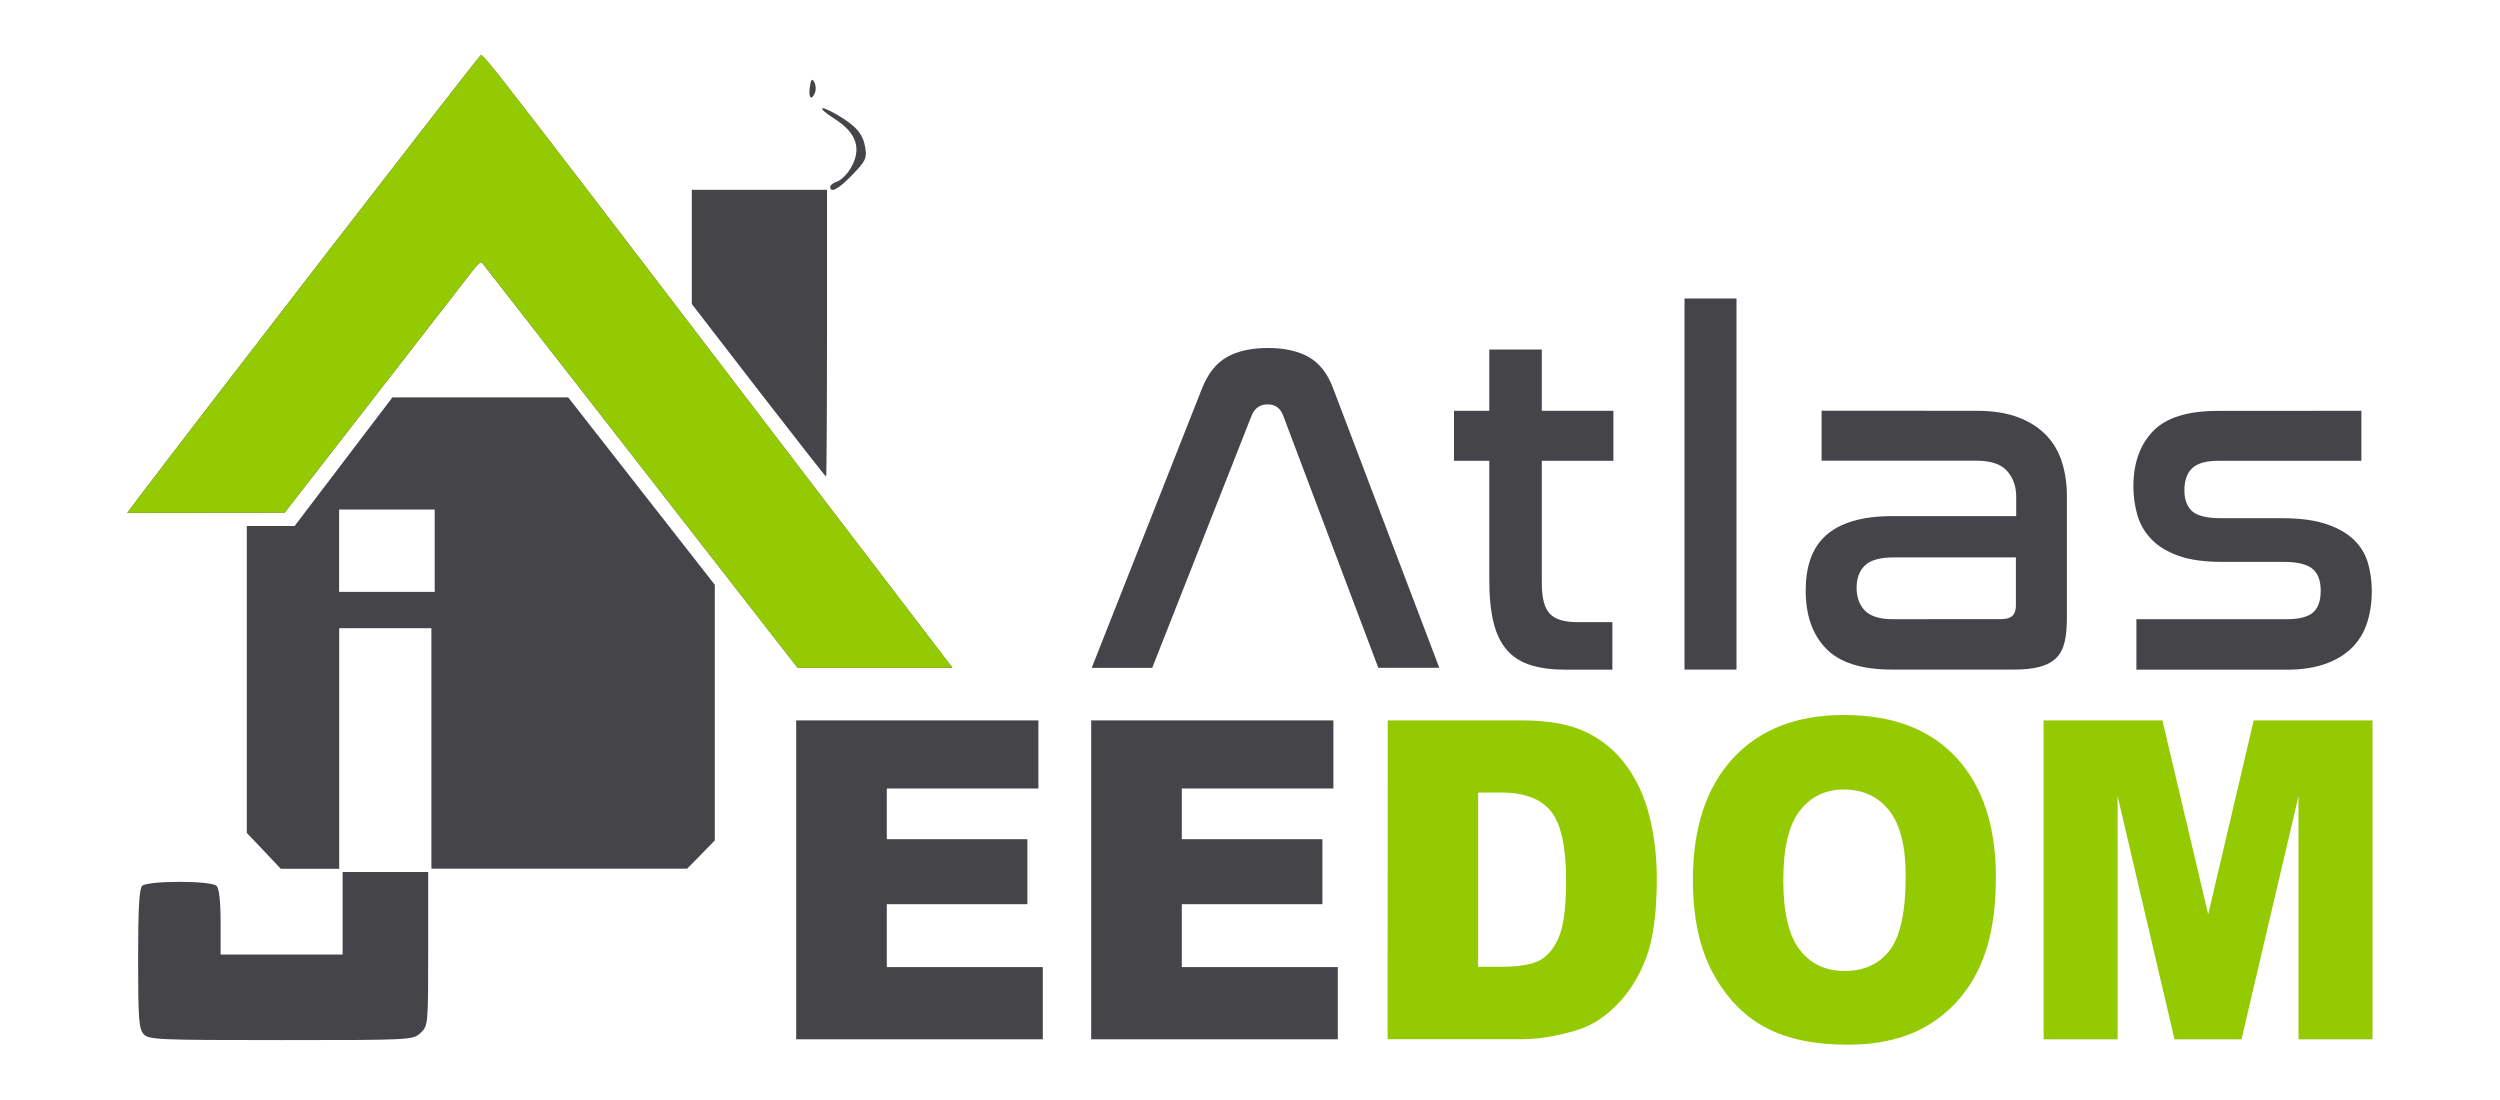
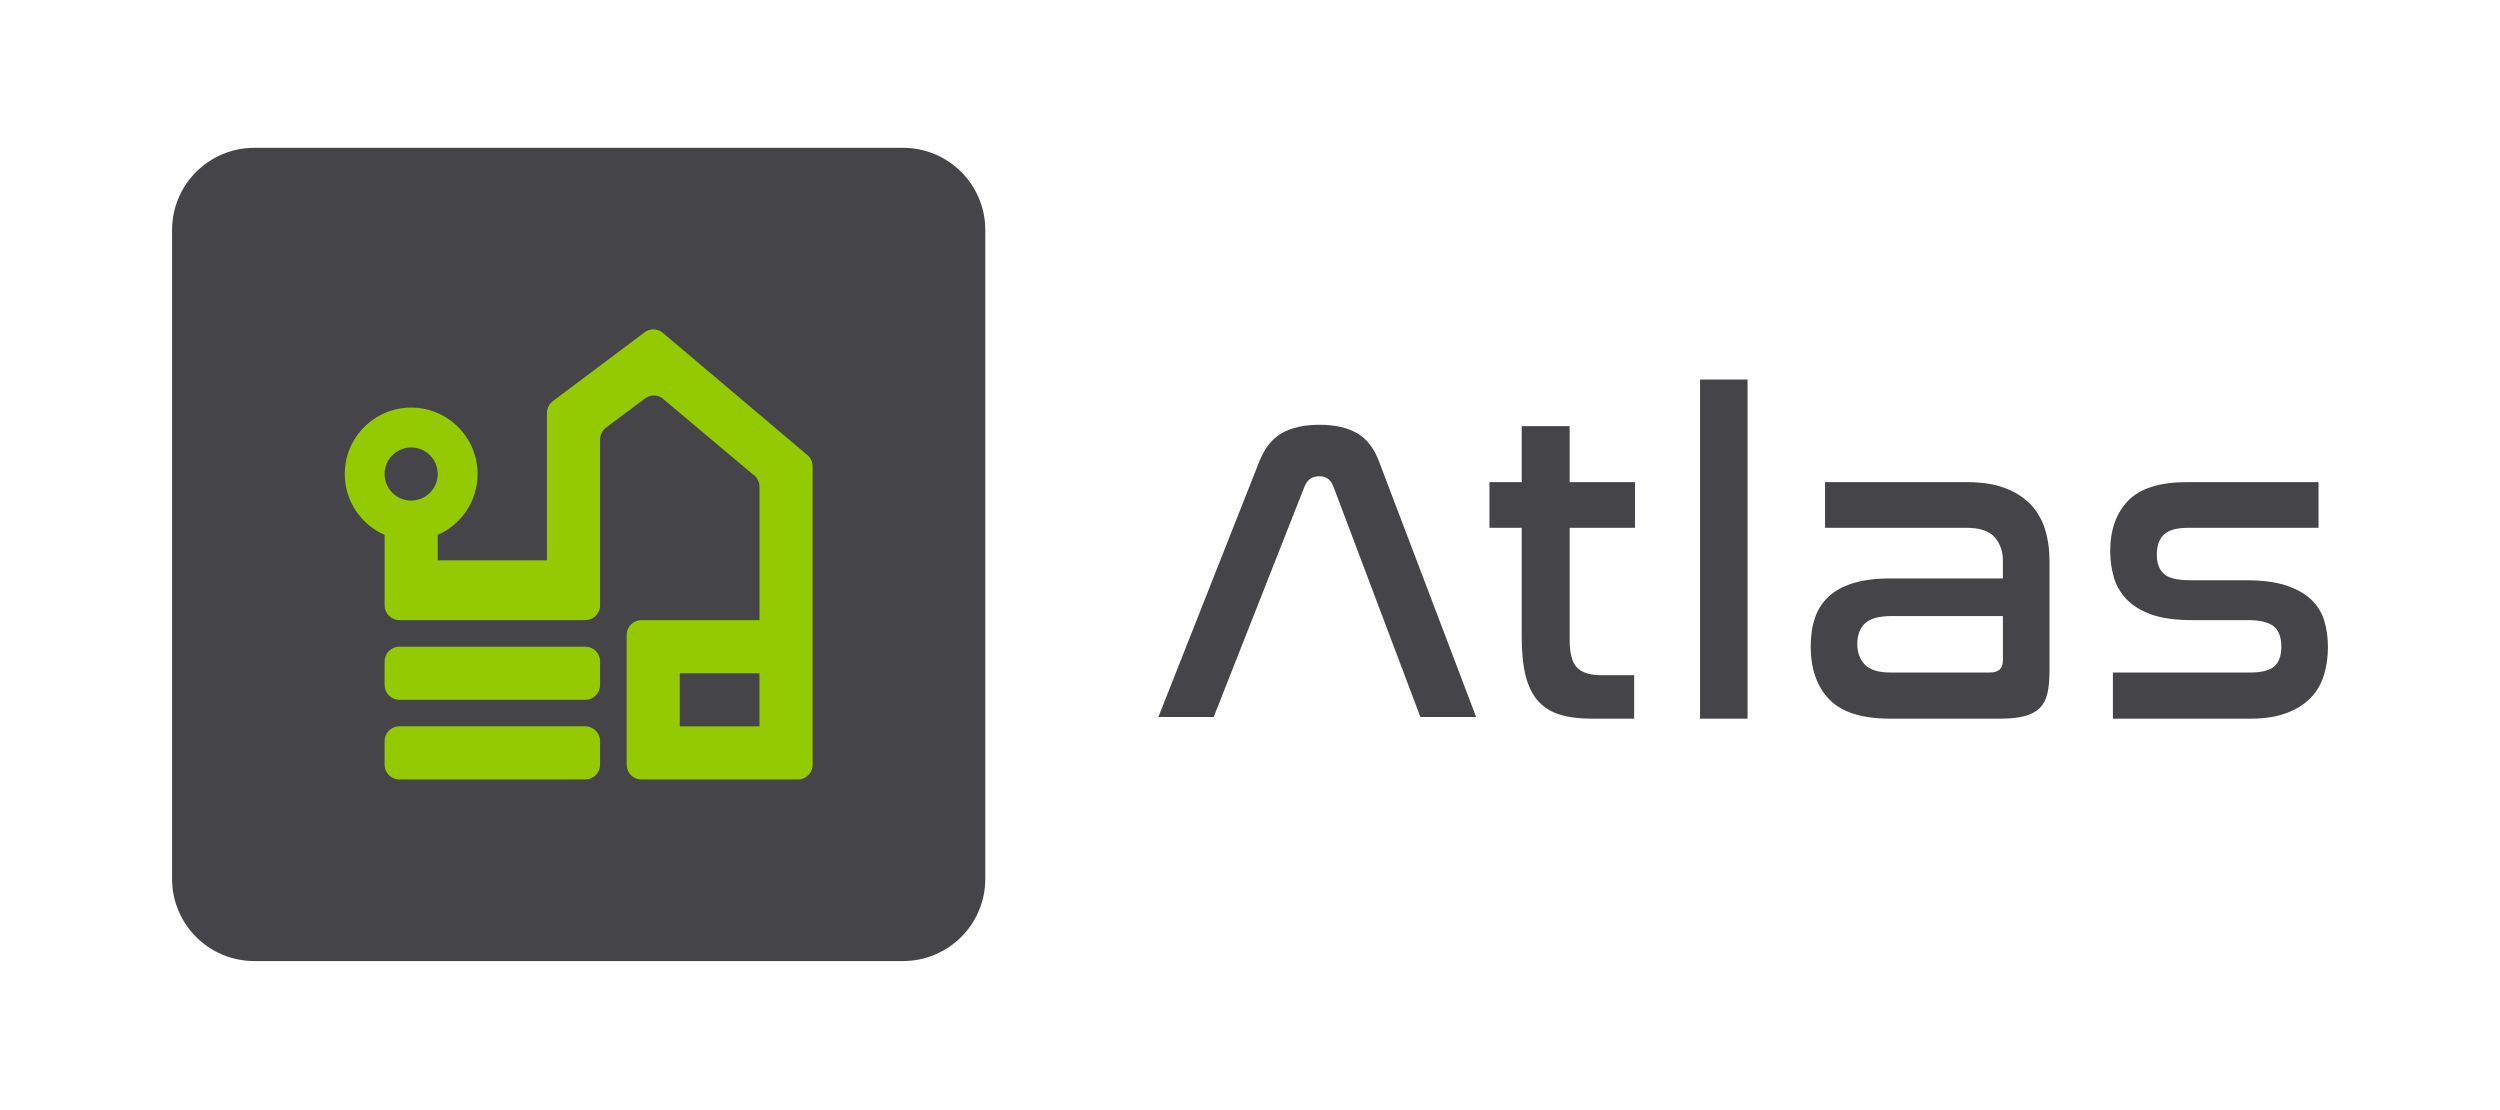
- <svg xmlns="http://www.w3.org/2000/svg" version="1.1" id="Jeedom-Atlas-Logo" x="0px" y="0px" viewBox="0 0 2500 1100" style="enable-background:new 0 0 2500 1100;" xml:space="preserve">
-   <style type="text/css">
- 	.st0{enable-background:new    ;}
- 	.st1{fill:#94CA02;}
- 	.st2{fill:#454449;}
- </style>
-   <g>
-     <g id="JEEDOM_1_" class="st0">
-       <path class="st1" d="M2043.6,720.4h118.8l45.8,194l45.5-194h118.8v318.9h-74V796.1l-57,243.2h-67l-56.9-243.2v243.2h-74    L2043.6,720.4L2043.6,720.4z" />
-       <path class="st1" d="M1692.9,880.1c0-52.1,13.3-92.6,39.9-121.6s63.6-43.5,111.1-43.5c48.7,0,86.2,14.2,112.5,42.7    s39.5,68.4,39.5,119.7c0,37.3-5.8,67.8-17.3,91.7s-28.1,42.4-49.9,55.7c-21.7,13.3-48.8,19.9-81.3,19.9c-33,0-60.3-5.7-81.9-17.2    s-39.1-29.6-52.6-54.4C1699.6,948.4,1692.9,917.3,1692.9,880.1z M1783.3,880.5c0,32.2,5.5,55.3,16.5,69.4    c11,14.1,25.9,21.1,44.8,21.1c19.4,0,34.4-6.9,45.1-20.7c10.6-13.8,16-38.5,16-74.2c0-30-5.6-52-16.7-65.8s-26.2-20.8-45.2-20.8    c-18.2,0-32.8,7-43.9,21.1C1788.8,824.7,1783.3,848,1783.3,880.5z" />
-       <path class="st1" d="M1387.7,720.4H1522c26.5,0,47.8,3.9,64.1,11.7c16.3,7.8,29.8,19.1,40.4,33.7c10.6,14.6,18.4,31.7,23.1,51.1    c4.8,19.4,7.2,40,7.2,61.8c0,34.1-3.6,60.5-10.7,79.3s-17,34.5-29.6,47.2s-26.2,21.1-40.7,25.3c-19.8,5.8-37.8,8.7-53.9,8.7    h-134.3L1387.7,720.4L1387.7,720.4z M1478.1,792.6v174.2h22.1c18.9,0,32.3-2.3,40.3-6.9c8-4.6,14.2-12.5,18.8-23.9    c4.5-11.4,6.8-29.8,6.8-55.4c0-33.8-5.1-56.9-15.2-69.4s-26.9-18.7-50.3-18.7L1478.1,792.6L1478.1,792.6z" />
-       <path class="st2" d="M1091.2,720.4h242.2v68.1h-151.6v50.7h140.6v65h-140.6v62.9h156v72.2h-246.6V720.4z" />
-       <path class="st2" d="M796.2,720.4h242.2v68.1H886.8v50.7h140.6v65H886.8v62.9h156v72.2H796.2V720.4z" />
-       <path id="maison_00000109719365788512422340000010349532374120496796_" class="st2" d="M143.6,1034.1c-4.7-5.2-5.5-15.5-5.5-75.1    c0-49.4,1.1-70.2,4-73.1c5.4-5.4,69.1-5.4,74.5,0c2.5,2.5,4,15.5,4,36.3v32.3h61h61v-41.2V872h42.8h42.8v76.9    c0,76.1-0.1,76.9-7.6,84c-7.6,7.1-8.6,7.2-139.6,7.2C157.3,1040.1,148.7,1039.7,143.6,1034.1L143.6,1034.1z M263.8,850.8l-17-17.9    V679.4V526h23.9h23.9l48.9-64.3l48.9-64.3h87.9h87.9l73.3,93.7l73.3,93.7v127.8v127.8L701,854.6l-13.9,14.1H559.3H431.4V748.5    V628.2h-46.1h-46.1v120.3v120.3H310h-29.2L263.8,850.8L263.8,850.8z M434.7,550.7v-41.2h-47.8h-47.8v41.2v41.2h47.8h47.8V550.7z     M640.4,465.9c-86.4-111-157.8-202.6-158.6-203.5c-0.8-0.9-3.9,1.6-7,5.5c-3,3.9-47.1,60.5-97.8,125.9l-92.3,118.8l-78.7,0.1    l-78.7,0.1l9.3-12.4c55.9-74.1,342.1-444.3,344-445c3.3-1.3,0.7-4.6,429.6,557.1l42.2,55.2H875h-77.5L640.4,465.9z M758.4,390.3    L691.8,304v-57.1v-57.1h67.6H827v143.4c0,78.8-0.4,143.4-0.9,143.4C825.5,476.6,795.1,437.7,758.4,390.3z M830.2,186.8    c0-1.7,3.1-4,6.8-5.2s9.7-6.9,13.2-12.6c11.9-19.5,6.8-36-15.4-50c-18.5-11.7-16.2-15.1,2.7-4c18.8,11,25.6,19,27.8,32.9    c1.7,10.3,0.3,13.2-12.8,26.8C838.7,189,830.2,193.7,830.2,186.8L830.2,186.8z M809.8,87.2c1.2-7.9,2.2-9.2,4.4-5.2    c1.6,2.8,2,7.5,0.9,10.3C811.6,101.3,808.2,98,809.8,87.2L809.8,87.2z M640.4,465.9c-86.4-111-157.8-202.6-158.6-203.5    c-0.8-0.9-3.9,1.6-7,5.5c-3,3.9-47.1,60.5-97.8,125.9l-92.3,118.8l-78.7,0.1l-78.7,0.1l9.3-12.4c55.9-74.1,342.1-444.3,344-445    c3.3-1.3,0.7-4.6,429.6,557.1l42.2,55.2H875h-77.5L640.4,465.9z" />
-       <path id="maison_1_" class="st1" d="M640.4,465.9c-86.4-111-157.8-202.6-158.6-203.5c-0.8-0.9-3.9,1.6-7,5.5    c-3,3.9-47.1,60.5-97.8,125.9l-92.3,118.8l-78.7,0.1l-78.7,0.1l9.3-12.4c55.9-74.1,342.1-444.3,344-445    c3.3-1.3,0.7-4.6,429.6,557.1l42.2,55.2H875h-77.5L640.4,465.9z M640.4,465.9c-86.4-111-157.8-202.6-158.6-203.5    c-0.8-0.9-3.9,1.6-7,5.5c-3,3.9-47.1,60.5-97.8,125.9l-92.3,118.8l-78.7,0.1l-78.7,0.1l9.3-12.4c55.9-74.1,342.1-444.3,344-445    c3.3-1.3,0.7-4.6,429.6,557.1l42.2,55.2H875h-77.5L640.4,465.9z" />
+ <svg xmlns="http://www.w3.org/2000/svg" id="logo-jeedom-atlas-grand-nom-couleur" viewBox="0 0 2736 1214">
+   <defs>
+     <style>.cls-1{fill:#4aff64;}.cls-2{fill:#94ca02;}.cls-3{fill:#454449;}.cls-4{opacity:0;}</style>
+   </defs>
+   <g id="Jeedom-Atlas-logo-color">
+     <g class="cls-4">
+       <rect class="cls-1" width="2736" height="1214" />
    </g>
-     <g id="Atlas_1_">
-       <path class="st2" d="M2361.4,410.8v50h-143.2c-12.1,0-20.8,2.5-26,7.4s-7.8,12.3-7.8,22.1c0,9.2,2.5,16.1,7.6,20.8    c5.1,4.7,14.8,7.1,29.2,7.1h60.8c18,0,32.8,2,44.4,5.9c11.6,3.9,20.8,9.2,27.5,15.7s11.4,14.2,14,23s3.9,18.3,3.9,28.4    c0,11.4-1.6,22-4.7,31.6c-3.1,9.6-8.1,17.9-15,24.8c-6.9,6.9-15.7,12.3-26.5,16.2s-23.7,5.9-38.7,5.9h-150.5v-50.5h150.5    c12.1,0,20.8-2.2,26-6.6c5.2-4.4,7.8-11.7,7.8-21.8c0-10.5-2.9-17.9-8.6-22.3c-5.7-4.4-15.1-6.6-28.2-6.6h-61.3    c-18,0-32.7-2-44.1-6.1c-11.4-4.1-20.5-9.6-27.2-16.7c-6.7-7-11.4-15.1-14-24.3c-2.6-9.1-3.9-18.6-3.9-28.4    c0-23.2,6.5-41.6,19.6-55.2s34.6-20.3,64.7-20.3L2361.4,410.8L2361.4,410.8z" />
-       <path class="st2" d="M1976.7,410.8c16,0,29.7,2.1,41.2,6.4c11.4,4.3,20.8,10.2,28.2,17.9c7.4,7.7,12.7,16.8,15.9,27.2    c3.3,10.5,4.9,21.7,4.9,33.8v121.6c0,9.5-0.7,17.5-2.2,24s-4.2,11.9-8.1,15.9c-3.9,4.1-9.4,7.1-16.4,9.1s-15.9,2.9-26.7,2.9    h-121.1c-30.7,0-52.9-7-66.4-21.1c-13.6-14-20.3-33.3-20.3-57.9c0-11.8,1.5-22.2,4.7-31.4c3.1-9.1,8.1-16.9,15-23.3    c6.9-6.4,15.8-11.3,27-14.7c11.1-3.4,24.7-5.1,40.7-5.1h123.1v-19.6c0-10.1-3-18.6-9.1-25.5s-16.3-10.3-30.6-10.3h-154.9v-50    L1976.7,410.8L1976.7,410.8z M2001.7,619.1c9.5,0,14.2-4.4,14.2-13.2v-48.5h-122.1c-13.7,0-23.4,2.7-28.9,8.1    c-5.6,5.4-8.3,12.8-8.3,22.3s2.8,17.1,8.3,22.8c5.6,5.7,14.9,8.6,27.9,8.6L2001.7,619.1L2001.7,619.1z" />
-       <path class="st2" d="M1736.5,298.5v371.1h-52V298.5H1736.5z" />
-       <path class="st2" d="M1489.3,410.8v-61.3h52.5v61.3h71.6v50h-71.6v122.6c0,14.7,2.7,24.8,8.1,30.4c5.4,5.6,14.3,8.3,26.7,8.3h35.8    v47.6h-46.6c-13.4,0-24.9-1.5-34.6-4.4c-9.6-2.9-17.6-7.8-23.8-14.7c-6.2-6.9-10.8-16-13.7-27.5c-2.9-11.4-4.4-25.7-4.4-42.7    V460.8H1454v-50H1489.3z" />
-       <path class="st2" d="M1152.2,667.9h-60.5L1202,388.5c5.9-14.9,14.2-25.4,24.9-31.4c10.7-6.1,24.4-9.1,41.2-9.1    c16.4,0,30,3,40.7,9.1s18.9,16.5,24.4,31.4l106.1,279.3h-61L1283,415.1c-2.8-7.1-7.9-10.7-15.4-10.7s-12.7,3.6-15.8,10.7    L1152.2,667.9z" />
+     <g id="Atlas">
+       <path class="cls-3" d="M2537.4,527.64v50.01h-143.17c-12.1,0-20.76,2.45-25.98,7.36-5.23,4.9-7.84,12.26-7.84,22.06,0,9.15,2.53,16.1,7.6,20.84,5.06,4.74,14.78,7.11,29.17,7.11h60.79c17.97,0,32.76,1.96,44.37,5.88,11.6,3.92,20.75,9.15,27.46,15.69,6.7,6.54,11.35,14.22,13.97,23.04,2.61,8.83,3.92,18.31,3.92,28.43,0,11.45-1.55,21.99-4.66,31.63-3.11,9.64-8.09,17.89-14.95,24.76-6.86,6.86-15.69,12.26-26.48,16.18-10.78,3.92-23.7,5.88-38.73,5.88h-150.52v-50.5h150.52c12.09,0,20.75-2.21,25.99-6.62,5.22-4.41,7.84-11.68,7.84-21.82s-2.86-17.9-8.58-22.31c-5.72-4.41-15.12-6.62-28.19-6.62h-61.29c-17.98,0-32.69-2.04-44.12-6.13-11.45-4.09-20.51-9.64-27.21-16.67-6.7-7.03-11.36-15.11-13.97-24.27-2.62-9.15-3.92-18.63-3.92-28.43,0-23.21,6.53-41.59,19.61-55.16,13.07-13.56,34.64-20.35,64.72-20.35h143.65Z" />
+       <path class="cls-3" d="M2152.76,527.64c16.01,0,29.74,2.13,41.18,6.38,11.44,4.25,20.83,10.22,28.19,17.89,7.35,7.68,12.66,16.76,15.93,27.21,3.26,10.46,4.9,21.74,4.9,33.83v121.59c0,9.48-.74,17.49-2.21,24.02-1.47,6.54-4.17,11.85-8.09,15.93-3.92,4.09-9.4,7.11-16.43,9.07-7.03,1.96-15.93,2.94-26.72,2.94h-121.1c-30.73,0-52.87-7.03-66.43-21.08-13.56-14.05-20.35-33.34-20.35-57.85,0-11.77,1.55-22.22,4.66-31.38,3.1-9.15,8.09-16.91,14.96-23.29,6.86-6.37,15.85-11.27,26.96-14.71,11.11-3.43,24.68-5.15,40.69-5.15h123.06v-19.61c0-10.13-3.02-18.63-9.07-25.49-6.05-6.86-16.26-10.3-30.64-10.3h-154.93v-50.01h155.42ZM2177.76,736.01c9.48,0,14.22-4.41,14.22-13.24v-48.54h-122.08c-13.73,0-23.37,2.7-28.93,8.09-5.56,5.39-8.34,12.83-8.34,22.31s2.78,17.09,8.34,22.8c5.55,5.72,14.87,8.58,27.95,8.58h108.84Z" />
+       <path class="cls-3" d="M1912.52,415.36v371.15h-51.97v-371.15h51.97Z" />
+       <path class="cls-3" d="M1665.36,527.64v-61.29h52.46v61.29h71.58v50.01h-71.58v122.57c0,14.71,2.7,24.84,8.09,30.4,5.39,5.56,14.3,8.34,26.72,8.34h35.79v47.56h-46.58c-13.41,0-24.93-1.47-34.56-4.41-9.65-2.94-17.57-7.84-23.78-14.71-6.21-6.86-10.79-16.01-13.73-27.46-2.94-11.44-4.41-25.66-4.41-42.66v-119.63h-35.3v-50.01h35.3Z" />
+       <path class="cls-3" d="M1328.25,784.72h-60.53l110.34-279.34c5.89-14.9,14.2-25.37,24.91-31.43,10.71-6.05,24.44-9.08,41.2-9.08s30.03,3.03,40.74,9.08c10.71,6.05,18.86,16.53,24.44,31.43l106.15,279.34h-60.99l-95.44-252.8c-2.8-7.14-7.92-10.71-15.36-10.71s-12.73,3.57-15.83,10.71l-99.63,252.8Z" />
+     </g>
+     <g id="Jeedom-logo-color">
+       <rect class="cls-3" x="188.3" y="161.78" width="890" height="890" rx="90" ry="90" />
+       <path id="Jeedom-logomark" class="cls-2" d="M882.54,497.14l-158.05-133.66c-5.73-4.09-13.45-4-19.08.22l-100.37,75.28c-4.07,3.05-6.46,7.84-6.46,12.92v161.33h-119.52v-27.86c25.67-11.22,43.61-36.82,43.61-66.63,0-40.14-32.54-72.68-72.68-72.68s-72.68,32.54-72.68,72.68c0,29.8,17.94,55.41,43.61,66.63v77.12c0,8.92,7.23,16.15,16.15,16.15h203.51c8.92,0,16.15-7.23,16.15-16.15v-181.52c0-5.08,2.39-9.87,6.46-12.92l42.66-31.99c5.42-4.07,12.81-4.32,18.49-.62l99.48,83.56c4.58,2.98,7.35,8.08,7.35,13.54v146.11h-129.21c-8.92,0-16.15,7.23-16.15,16.15v142.13c0,8.92,7.23,16.15,16.15,16.15h171.21c8.92,0,16.15-7.23,16.15-16.15v-326.65c0-5.22-2.52-10.11-6.76-13.14ZM449.98,489.68c16.03,0,29.07,13.04,29.07,29.07s-13.04,29.07-29.07,29.07-29.07-13.04-29.07-29.07,13.04-29.07,29.07-29.07ZM831.16,794.94h-87.22v-58.15h87.22v58.15ZM656.72,723.87v25.84c0,8.92-7.23,16.15-16.15,16.15h-203.51c-8.92,0-16.15-7.23-16.15-16.15v-25.84c0-8.92,7.23-16.15,16.15-16.15h203.51c8.92,0,16.15,7.23,16.15,16.15ZM656.72,811.06v25.84c0,8.92-7.23,16.15-16.15,16.15h-203.51c-8.92,0-16.15-7.23-16.15-16.15v-25.84c0-8.92,7.23-16.15,16.15-16.15h203.51c8.92,0,16.15,7.23,16.15,16.15Z" />
    </g>
  </g>
</svg>
